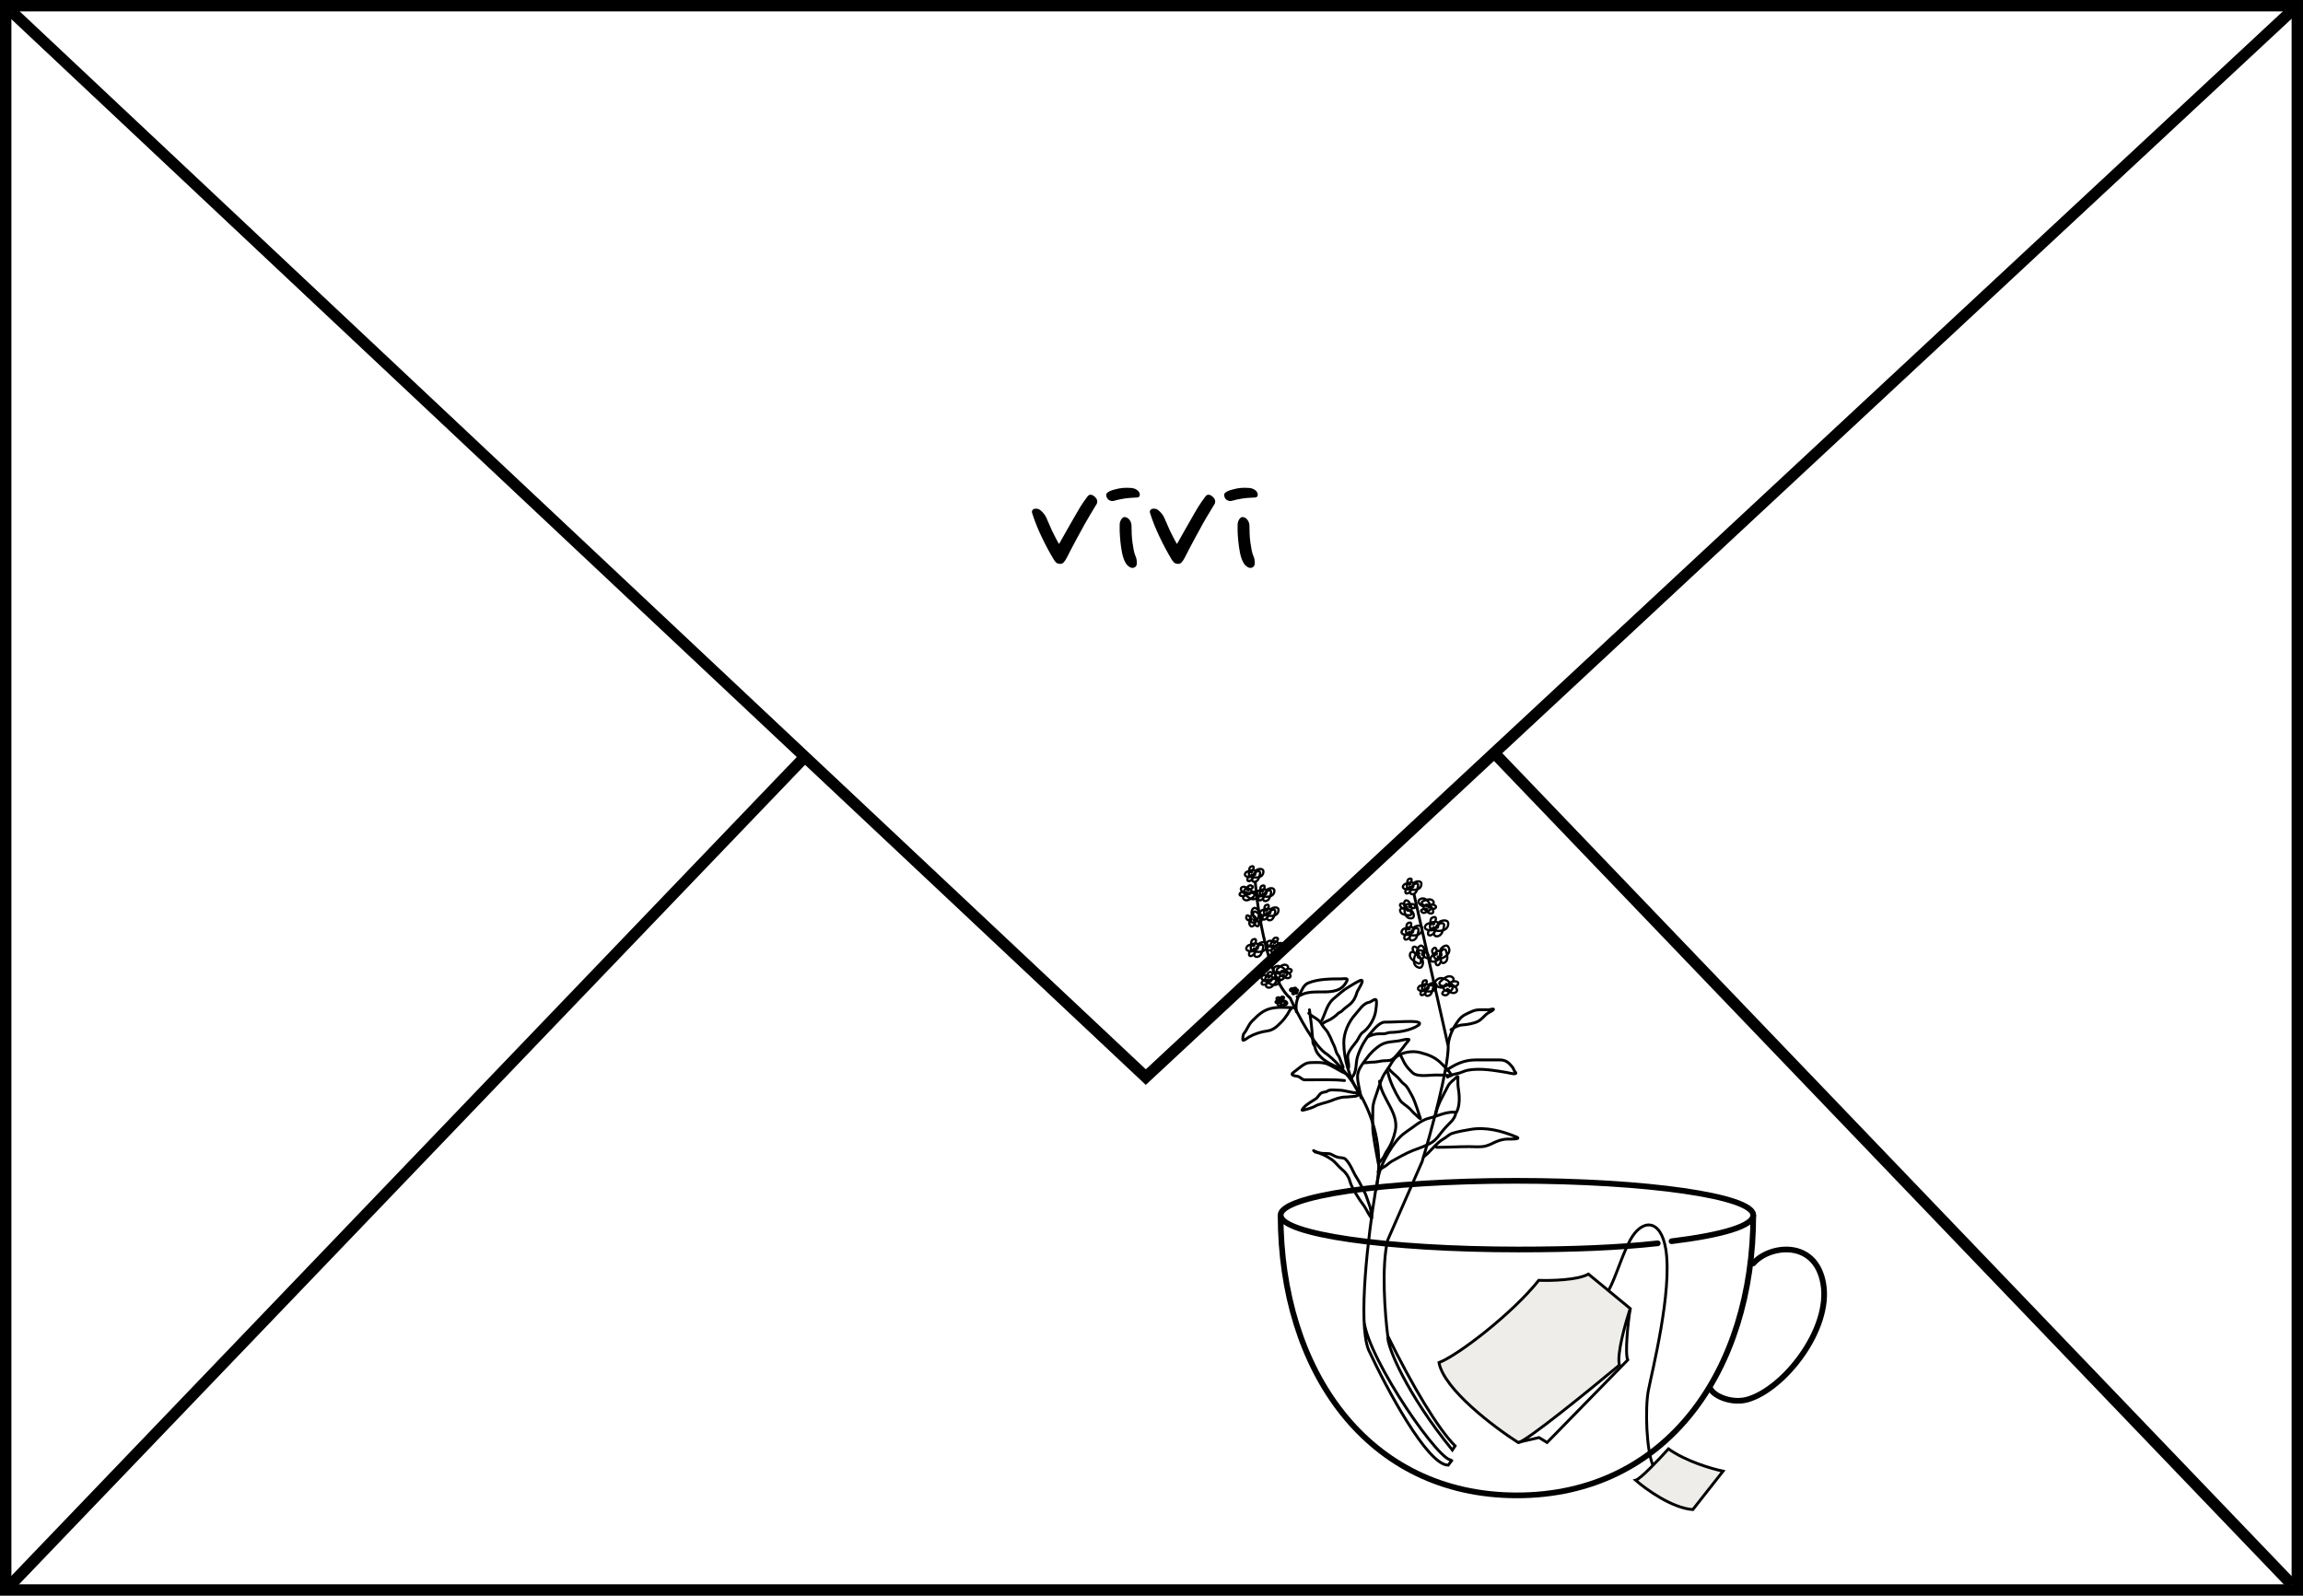
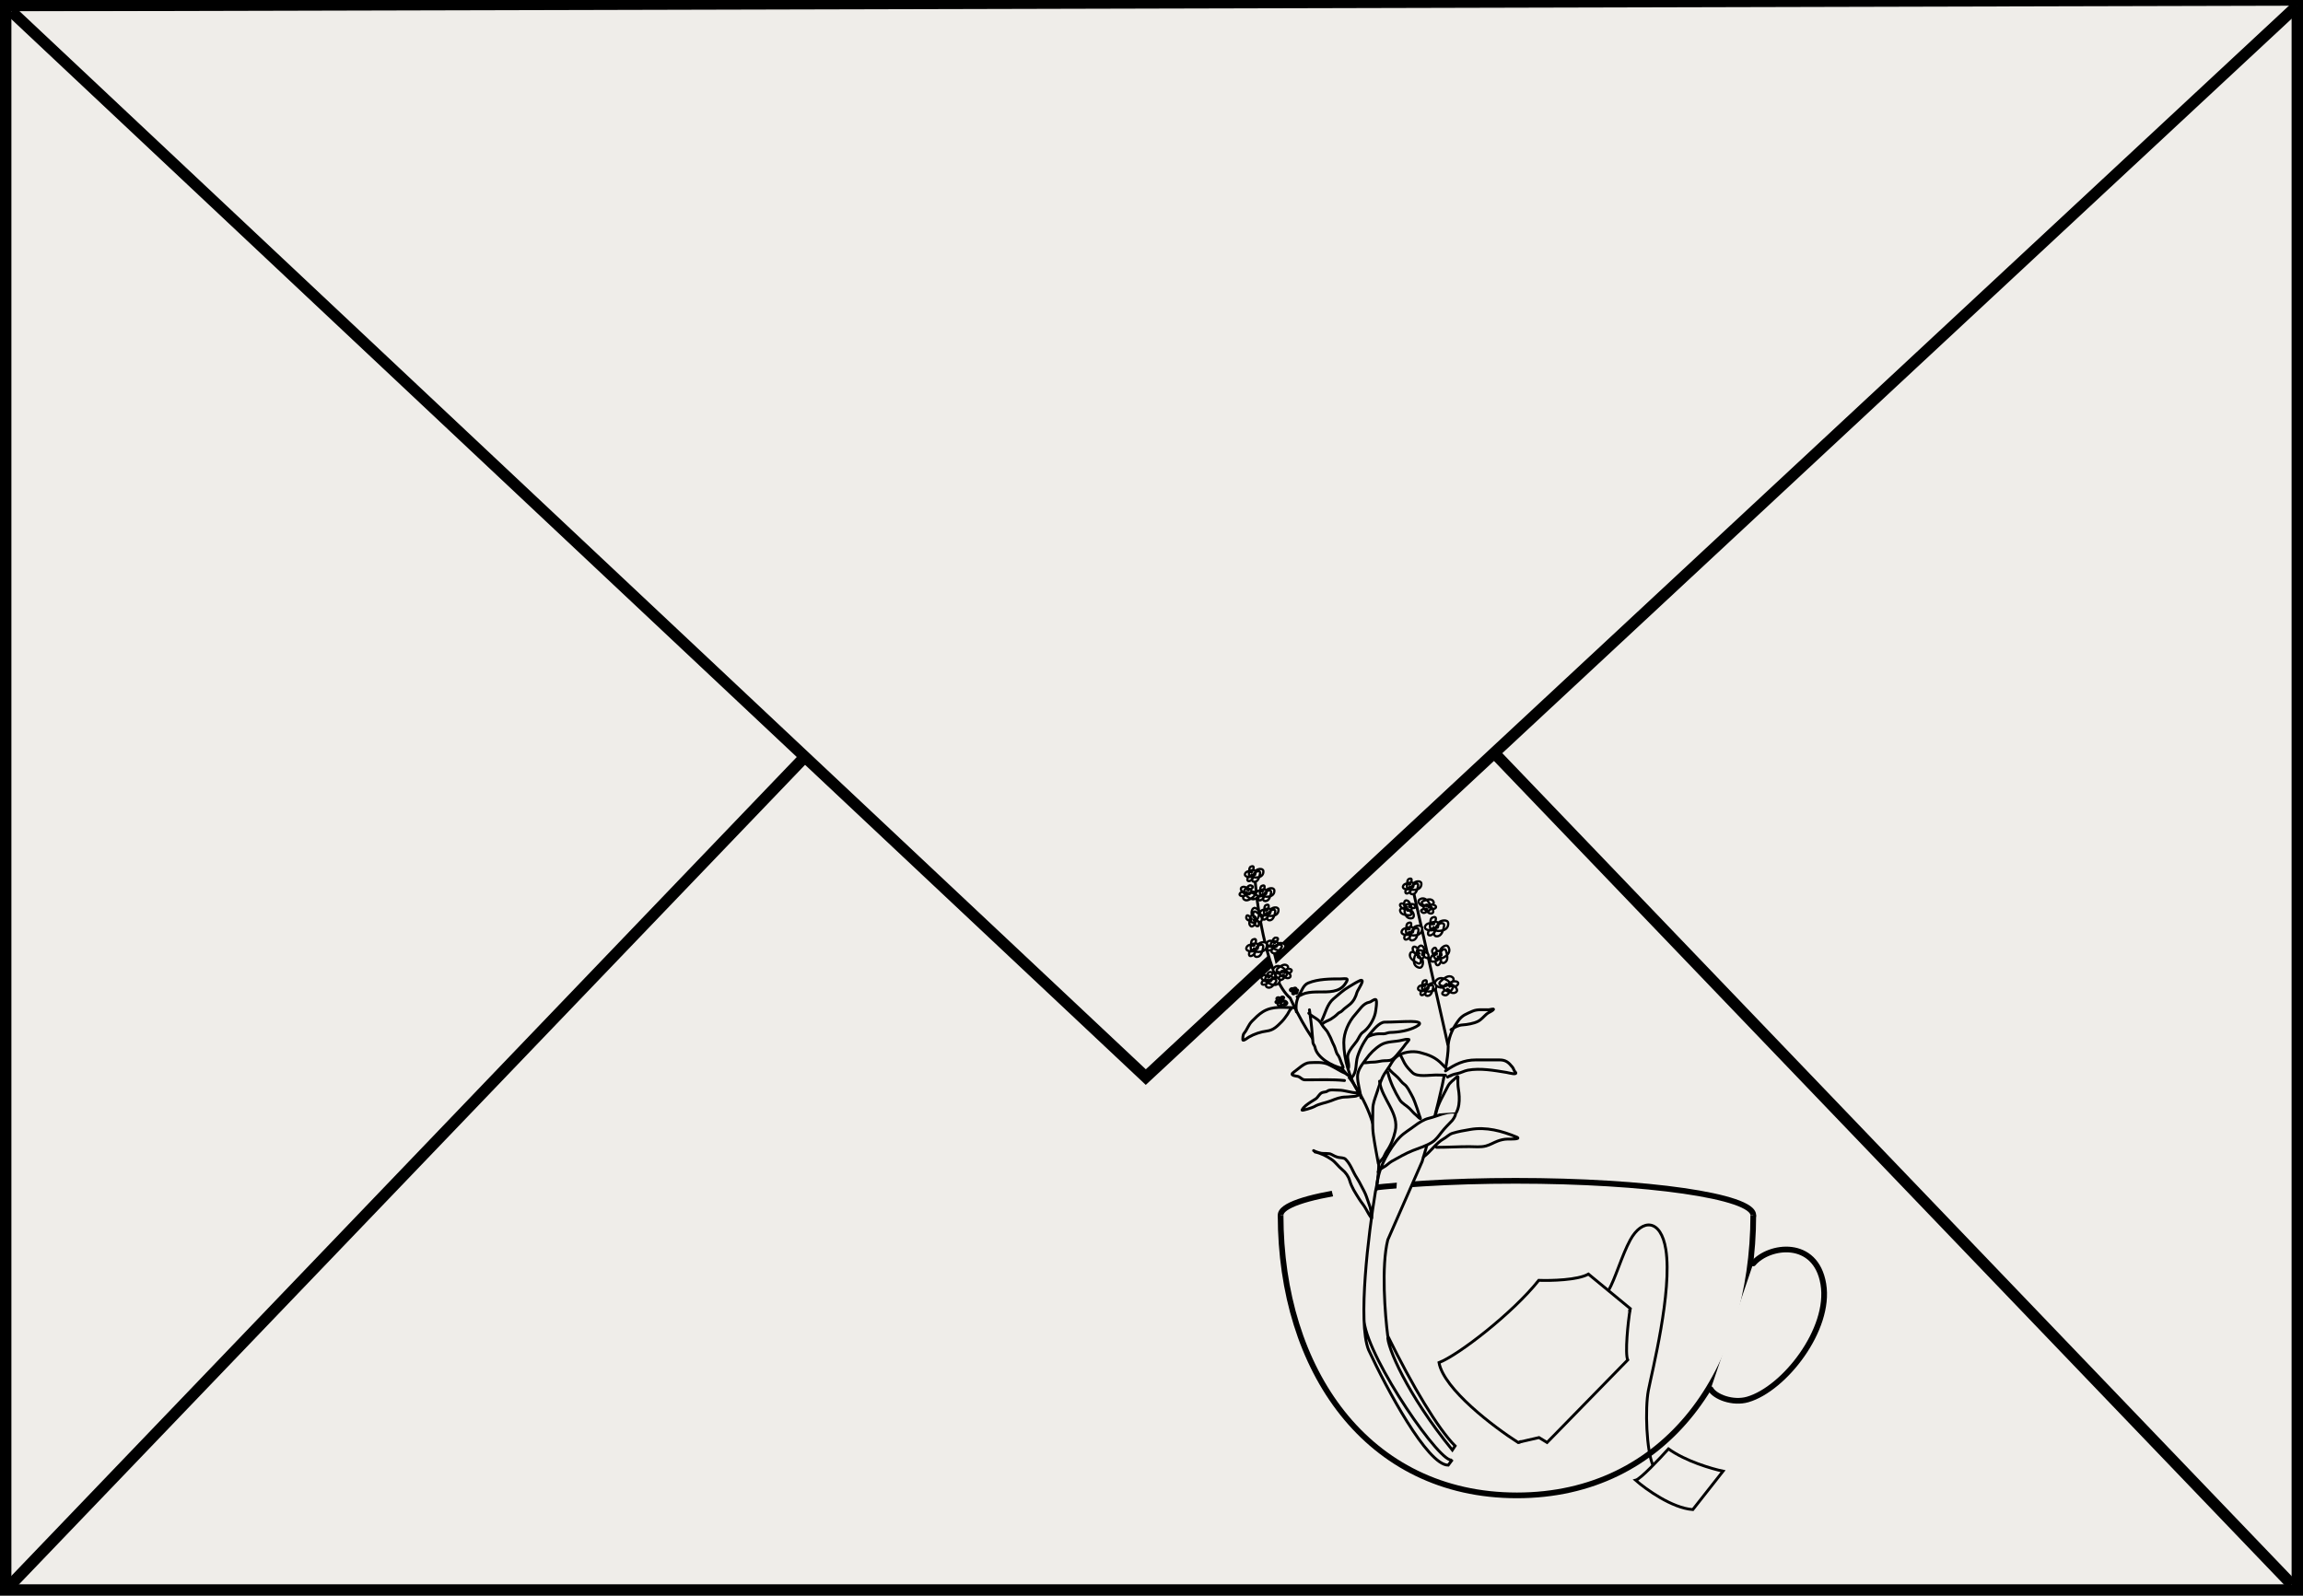
- <svg xmlns="http://www.w3.org/2000/svg" width="202" height="140" viewBox="0 0 202 140" fill="none">
+ <svg xmlns="http://www.w3.org/2000/svg" width="202" height="140" viewBox="0 0 202 140" fill="#EFEDE9">
  <path d="M96.204 44.192C96.034 44.48 95.863 44.763 95.692 45.04C95.522 45.317 95.335 45.637 95.132 46C94.94 46.352 94.716 46.763 94.46 47.232C94.204 47.701 93.906 48.272 93.564 48.944C93.479 49.104 93.394 49.232 93.308 49.328C93.223 49.424 93.122 49.472 93.004 49.472C92.844 49.472 92.716 49.429 92.62 49.344C92.535 49.248 92.46 49.147 92.396 49.04C92.044 48.453 91.698 47.803 91.356 47.088C91.015 46.373 90.738 45.675 90.524 44.992C90.503 44.939 90.503 44.88 90.524 44.816C90.556 44.741 90.599 44.693 90.652 44.672C90.759 44.619 90.898 44.613 91.068 44.656C91.196 44.709 91.324 44.805 91.452 44.944C91.58 45.083 91.682 45.227 91.756 45.376C91.82 45.525 91.895 45.696 91.98 45.888C92.066 46.08 92.156 46.288 92.252 46.512C92.359 46.725 92.466 46.939 92.572 47.152C92.679 47.365 92.786 47.557 92.892 47.728C93.074 47.408 93.266 47.067 93.468 46.704C93.682 46.331 93.895 45.957 94.108 45.584C94.322 45.2 94.535 44.832 94.748 44.48C94.972 44.128 95.191 43.813 95.404 43.536C95.458 43.461 95.532 43.419 95.628 43.408C95.724 43.397 95.831 43.435 95.948 43.52C96.215 43.723 96.3 43.947 96.204 44.192ZM99.969 43.472C99.948 43.579 99.873 43.637 99.745 43.648C99.617 43.659 99.51 43.664 99.425 43.664C99.158 43.675 98.881 43.701 98.593 43.744C98.316 43.787 98.022 43.851 97.713 43.936C97.585 43.979 97.446 43.963 97.297 43.888C97.148 43.813 97.057 43.664 97.025 43.44C97.025 43.355 97.057 43.285 97.121 43.232C97.185 43.179 97.26 43.131 97.345 43.088C97.484 43.024 97.649 42.971 97.841 42.928C98.033 42.875 98.225 42.837 98.417 42.816C98.62 42.795 98.812 42.789 98.993 42.8C99.174 42.8 99.324 42.816 99.441 42.848C99.612 42.901 99.745 42.981 99.841 43.088C99.948 43.195 99.99 43.323 99.969 43.472ZM99.601 48.8C99.676 48.971 99.713 49.157 99.713 49.36C99.724 49.552 99.67 49.685 99.553 49.76C99.404 49.856 99.244 49.851 99.073 49.744C98.902 49.637 98.774 49.493 98.689 49.312C98.572 49.088 98.481 48.816 98.417 48.496C98.353 48.165 98.305 47.84 98.273 47.52C98.241 47.2 98.22 46.901 98.209 46.624C98.209 46.347 98.209 46.139 98.209 46C98.22 45.851 98.262 45.712 98.337 45.584C98.412 45.456 98.508 45.381 98.625 45.36C98.817 45.371 98.972 45.461 99.089 45.632C99.206 45.792 99.26 45.995 99.249 46.24C99.249 46.432 99.254 46.645 99.265 46.88C99.276 47.115 99.297 47.349 99.329 47.584C99.361 47.819 99.398 48.048 99.441 48.272C99.484 48.485 99.537 48.661 99.601 48.8ZM106.548 44.192C106.377 44.48 106.207 44.763 106.036 45.04C105.865 45.317 105.679 45.637 105.476 46C105.284 46.352 105.06 46.763 104.804 47.232C104.548 47.701 104.249 48.272 103.908 48.944C103.823 49.104 103.737 49.232 103.652 49.328C103.567 49.424 103.465 49.472 103.348 49.472C103.188 49.472 103.06 49.429 102.964 49.344C102.879 49.248 102.804 49.147 102.74 49.04C102.388 48.453 102.041 47.803 101.7 47.088C101.359 46.373 101.081 45.675 100.868 44.992C100.847 44.939 100.847 44.88 100.868 44.816C100.9 44.741 100.943 44.693 100.996 44.672C101.103 44.619 101.241 44.613 101.412 44.656C101.54 44.709 101.668 44.805 101.796 44.944C101.924 45.083 102.025 45.227 102.1 45.376C102.164 45.525 102.239 45.696 102.324 45.888C102.409 46.08 102.5 46.288 102.596 46.512C102.703 46.725 102.809 46.939 102.916 47.152C103.023 47.365 103.129 47.557 103.236 47.728C103.417 47.408 103.609 47.067 103.812 46.704C104.025 46.331 104.239 45.957 104.452 45.584C104.665 45.2 104.879 44.832 105.092 44.48C105.316 44.128 105.535 43.813 105.748 43.536C105.801 43.461 105.876 43.419 105.972 43.408C106.068 43.397 106.175 43.435 106.292 43.52C106.559 43.723 106.644 43.947 106.548 44.192ZM110.313 43.472C110.291 43.579 110.217 43.637 110.089 43.648C109.961 43.659 109.854 43.664 109.769 43.664C109.502 43.675 109.225 43.701 108.937 43.744C108.659 43.787 108.366 43.851 108.057 43.936C107.929 43.979 107.79 43.963 107.641 43.888C107.491 43.813 107.401 43.664 107.369 43.44C107.369 43.355 107.401 43.285 107.465 43.232C107.529 43.179 107.603 43.131 107.689 43.088C107.827 43.024 107.993 42.971 108.185 42.928C108.377 42.875 108.569 42.837 108.761 42.816C108.963 42.795 109.155 42.789 109.337 42.8C109.518 42.8 109.667 42.816 109.785 42.848C109.955 42.901 110.089 42.981 110.185 43.088C110.291 43.195 110.334 43.323 110.313 43.472ZM109.945 48.8C110.019 48.971 110.057 49.157 110.057 49.36C110.067 49.552 110.014 49.685 109.897 49.76C109.747 49.856 109.587 49.851 109.417 49.744C109.246 49.637 109.118 49.493 109.033 49.312C108.915 49.088 108.825 48.816 108.761 48.496C108.697 48.165 108.649 47.84 108.617 47.52C108.585 47.2 108.563 46.901 108.553 46.624C108.553 46.347 108.553 46.139 108.553 46C108.563 45.851 108.606 45.712 108.681 45.584C108.755 45.456 108.851 45.381 108.969 45.36C109.161 45.371 109.315 45.461 109.433 45.632C109.55 45.792 109.603 45.995 109.593 46.24C109.593 46.432 109.598 46.645 109.609 46.88C109.619 47.115 109.641 47.349 109.673 47.584C109.705 47.819 109.742 48.048 109.785 48.272C109.827 48.485 109.881 48.661 109.945 48.8Z" fill="black" />
  <rect x="0.5" y="0.5" width="201" height="139" stroke="black" />
  <path d="M1 1L100.5 94.5L201.5 0.5" stroke="black" />
  <path d="M70.5 66.5L0.5 139.5" stroke="black" />
  <path d="M131 66L201 139" stroke="black" />
  <path d="M145.434 109.331C145.571 109.316 145.67 109.192 145.655 109.055C145.639 108.918 145.516 108.819 145.379 108.834L145.434 109.331ZM146.581 108.654C146.444 108.67 146.346 108.795 146.363 108.932C146.38 109.069 146.505 109.167 146.642 109.15L146.581 108.654ZM133.173 109.375C127.424 109.375 122.224 109.038 118.466 108.495C116.585 108.223 115.076 107.901 114.043 107.548C113.525 107.371 113.141 107.191 112.891 107.015C112.633 106.833 112.574 106.695 112.574 106.612H112.074C112.074 106.945 112.305 107.213 112.603 107.423C112.909 107.639 113.344 107.838 113.881 108.021C114.958 108.389 116.502 108.716 118.394 108.99C122.182 109.537 127.407 109.875 133.173 109.875V109.375ZM112.574 106.612C112.574 106.526 112.633 106.388 112.883 106.207C113.126 106.032 113.5 105.852 114.007 105.675C115.017 105.322 116.496 105 118.347 104.729C122.044 104.186 127.184 103.849 132.933 103.849V103.349C127.168 103.349 122.003 103.687 118.274 104.234C116.412 104.507 114.897 104.835 113.842 105.203C113.316 105.387 112.89 105.585 112.59 105.802C112.298 106.014 112.074 106.282 112.074 106.612H112.574ZM132.933 103.849C138.682 103.849 143.882 104.186 147.64 104.729C149.521 105.001 151.03 105.323 152.063 105.676C152.581 105.853 152.965 106.033 153.214 106.209C153.472 106.391 153.532 106.529 153.532 106.612H154.032C154.032 106.279 153.8 106.011 153.503 105.801C153.197 105.584 152.761 105.386 152.225 105.203C151.148 104.835 149.604 104.508 147.711 104.234C143.923 103.687 138.699 103.349 132.933 103.349V103.849ZM145.379 108.834C141.945 109.214 137.885 109.375 133.173 109.375V109.875C137.895 109.875 141.975 109.714 145.434 109.331L145.379 108.834ZM153.532 106.612C153.532 106.716 153.457 106.875 153.157 107.077C152.866 107.272 152.419 107.469 151.814 107.66C150.607 108.04 148.832 108.378 146.581 108.654L146.642 109.15C148.904 108.873 150.714 108.531 151.964 108.137C152.588 107.94 153.087 107.726 153.436 107.492C153.776 107.263 154.032 106.973 154.032 106.612H153.532Z" fill="black" />
  <path d="M153.782 106.612C153.782 120.19 146.19 131.198 133.053 131.198C119.916 131.198 112.324 120.19 112.324 106.612" stroke="black" stroke-width="0.5" />
  <path d="M153.782 110.85C155.168 109.223 159.266 108.681 159.929 112.658C160.592 116.635 156.494 121.85 153.3 122.781C151.974 123.168 150.408 122.54 150.046 121.878" stroke="black" stroke-width="0.5" stroke-linecap="round" />
  <path d="M141.068 113.255C141.681 112.203 142.264 110.115 142.996 108.781C144.02 106.913 145.684 106.913 146.114 109.626C146.694 113.296 144.884 120.413 144.582 121.986C144.28 123.559 144.405 127.29 144.996 128.59" stroke="black" stroke-width="0.25" />
  <path d="M143.465 129.87C143.885 129.766 145.559 127.992 146.343 127.118C147.86 128.208 150.167 128.876 151.131 129.074L148.48 132.445C146.657 132.311 144.377 130.672 143.465 129.87Z" fill="#EFEDE9" stroke="black" stroke-width="0.25" />
  <path d="M142.993 114.81L139.323 111.783C138.391 112.316 136.031 112.37 134.967 112.331C132.686 115.205 127.926 118.889 126.217 119.549C126.639 121.884 131.031 125.202 133.174 126.569C133.912 126.433 139.393 121.979 142.042 119.768C141.791 118.811 142.572 116.064 142.993 114.81Z" fill="#EFEDE9" stroke="black" stroke-width="0.25" />
  <path d="M142.993 114.81C142.787 115.973 142.516 118.792 142.771 119.315L135.697 126.558L134.989 126.126L133.231 126.53" stroke="black" stroke-width="0.25" />
  <path d="M110.094 77.326C110.295 79.937 111.239 85.931 113.167 87.57C113.81 88.976 115.361 91.933 116.421 92.511C118.39 94.078 121.989 98.682 120.639 104.563C120.037 108.179 119.073 116.012 120.037 118.423C121.604 121.797 125.195 128.547 127.027 128.547L127.388 128.064C126.545 128.737 120.037 119.327 119.647 115.952M121.724 117.218C123.893 121.617 126.123 125.353 127.63 126.859L127.388 127.221C123.411 122.34 121.628 118.085 121.724 117.218ZM121.724 117.218C121.483 115.37 121.146 111.095 121.724 108.781L124.737 101.912C125.5 99.381 127.027 93.813 127.027 91.788L124.014 78.41" stroke="black" stroke-width="0.25" />
  <path d="M109.91 76.345C109.966 76.141 110.022 75.917 109.729 76.031C109.576 76.09 109.573 76.274 109.578 76.412C109.583 76.527 109.753 76.517 109.833 76.494C109.853 76.489 109.587 76.435 109.535 76.438C109.417 76.444 109.299 76.5 109.234 76.603C109.072 76.857 109.41 76.952 109.585 76.948C109.673 76.946 109.906 76.919 109.906 76.786C109.906 76.703 109.529 76.897 109.496 76.935C109.36 77.094 109.369 77.398 109.639 77.283C109.79 77.218 109.935 77.041 109.94 76.871C109.943 76.76 109.829 77.063 109.826 77.105C109.815 77.256 109.862 77.37 110.02 77.37C110.362 77.37 110.457 76.939 110.519 76.667C110.623 76.209 109.865 76.502 109.947 76.888C109.981 77.049 110.299 76.976 110.404 76.955C110.67 76.901 110.836 76.697 110.81 76.426C110.783 76.132 110.234 76.228 110.124 76.429C110.103 76.467 110.013 76.724 110.067 76.761C110.095 76.779 110.158 76.484 110.131 76.436C110.051 76.293 109.779 76.338 109.66 76.392C109.517 76.458 109.536 76.592 109.552 76.734C109.574 76.94 109.777 77.046 109.789 76.774C109.797 76.607 109.787 76.826 109.803 76.881C109.827 76.965 109.865 76.978 109.94 76.978" stroke="black" stroke-width="0.2" stroke-linecap="round" stroke-linejoin="round" />
  <path d="M125.094 86.349C125.151 86.144 125.206 85.92 124.913 86.034C124.76 86.094 124.758 86.277 124.763 86.415C124.767 86.53 124.937 86.52 125.017 86.498C125.038 86.492 124.771 86.438 124.719 86.441C124.601 86.447 124.484 86.503 124.418 86.606C124.257 86.86 124.595 86.955 124.77 86.951C124.857 86.949 125.091 86.922 125.091 86.789C125.091 86.707 124.713 86.9 124.681 86.938C124.544 87.097 124.553 87.401 124.823 87.286C124.974 87.221 125.12 87.044 125.124 86.874C125.127 86.763 125.014 87.066 125.011 87.109C125 87.259 125.047 87.373 125.205 87.373C125.547 87.373 125.642 86.942 125.704 86.67C125.808 86.212 125.05 86.506 125.131 86.891C125.165 87.052 125.484 86.979 125.588 86.958C125.854 86.905 126.02 86.7 125.995 86.429C125.967 86.135 125.418 86.232 125.309 86.432C125.288 86.47 125.197 86.728 125.252 86.764C125.28 86.783 125.342 86.487 125.315 86.439C125.235 86.296 124.963 86.341 124.845 86.395C124.701 86.462 124.72 86.595 124.736 86.737C124.759 86.943 124.961 87.05 124.974 86.777C124.981 86.61 124.971 86.829 124.987 86.884C125.011 86.968 125.049 86.981 125.124 86.981" stroke="black" stroke-width="0.2" stroke-linecap="round" stroke-linejoin="round" />
  <path d="M126.754 86.863C126.548 87.03 126.328 87.219 126.71 87.316C126.91 87.366 127.046 87.181 127.141 87.036C127.22 86.916 127.04 86.802 126.941 86.767C126.916 86.758 127.149 87.007 127.204 87.042C127.329 87.121 127.49 87.149 127.632 87.092C127.982 86.95 127.706 86.607 127.524 86.484C127.433 86.422 127.175 86.279 127.078 86.416C127.018 86.5 127.545 86.577 127.605 86.562C127.86 86.499 128.073 86.181 127.713 86.103C127.512 86.059 127.234 86.134 127.106 86.304C127.022 86.415 127.359 86.188 127.393 86.148C127.513 86.002 127.548 85.851 127.387 85.736C127.038 85.487 126.627 85.858 126.366 86.091C125.926 86.483 126.914 86.735 127.111 86.282C127.194 86.093 126.815 85.936 126.693 85.881C126.383 85.742 126.065 85.83 125.893 86.125C125.707 86.446 126.339 86.747 126.596 86.621C126.645 86.598 126.925 86.401 126.896 86.324C126.88 86.284 126.602 86.54 126.594 86.61C126.572 86.814 126.883 86.966 127.043 86.996C127.238 87.034 127.315 86.883 127.403 86.727C127.529 86.5 127.4 86.244 127.189 86.513C127.06 86.678 127.23 86.461 127.253 86.394C127.29 86.291 127.261 86.249 127.184 86.195" stroke="black" stroke-width="0.2" stroke-linecap="round" stroke-linejoin="round" />
  <path d="M126.038 83.487C125.986 83.249 125.922 82.992 125.678 83.272C125.55 83.419 125.647 83.605 125.728 83.742C125.795 83.854 125.967 83.749 126.039 83.68C126.057 83.663 125.749 83.759 125.696 83.791C125.576 83.864 125.484 83.987 125.471 84.129C125.44 84.475 125.846 84.379 126.026 84.277C126.117 84.225 126.347 84.066 126.274 83.932C126.229 83.849 125.94 84.257 125.926 84.313C125.87 84.551 126.045 84.852 126.265 84.583C126.388 84.432 126.443 84.172 126.356 83.999C126.298 83.885 126.344 84.255 126.364 84.299C126.434 84.456 126.546 84.544 126.711 84.455C127.069 84.261 126.934 83.774 126.85 83.466C126.71 82.946 126.077 83.67 126.372 84.012C126.495 84.154 126.788 83.901 126.886 83.82C127.136 83.616 127.198 83.317 127.024 83.058C126.835 82.778 126.313 83.186 126.308 83.45C126.307 83.499 126.352 83.81 126.429 83.816C126.469 83.818 126.373 83.486 126.319 83.453C126.157 83.354 125.897 83.554 125.803 83.675C125.689 83.823 125.781 83.946 125.875 84.08C126.011 84.274 126.281 84.267 126.145 83.986C126.063 83.814 126.171 84.04 126.218 84.086C126.288 84.157 126.335 84.149 126.414 84.106" stroke="black" stroke-width="0.2" stroke-linecap="round" stroke-linejoin="round" />
  <path d="M124.877 83.911C125.088 84.044 125.322 84.184 125.293 83.815C125.279 83.622 125.072 83.555 124.915 83.514C124.784 83.48 124.736 83.675 124.735 83.773C124.734 83.798 124.886 83.516 124.901 83.456C124.935 83.321 124.912 83.169 124.817 83.06C124.586 82.791 124.364 83.14 124.308 83.338C124.28 83.438 124.23 83.711 124.381 83.756C124.474 83.785 124.385 83.292 124.353 83.243C124.22 83.034 123.874 82.94 123.912 83.284C123.933 83.477 124.083 83.701 124.273 83.765C124.398 83.806 124.094 83.574 124.048 83.556C123.882 83.492 123.737 83.506 123.683 83.685C123.566 84.071 124.019 84.325 124.305 84.488C124.786 84.763 124.715 83.807 124.252 83.767C124.058 83.75 124.032 84.134 124.02 84.259C123.989 84.578 124.163 84.835 124.477 84.9C124.819 84.969 124.898 84.316 124.709 84.124C124.673 84.088 124.414 83.897 124.354 83.946C124.323 83.972 124.635 84.143 124.699 84.129C124.888 84.088 124.93 83.765 124.909 83.614C124.884 83.429 124.726 83.405 124.561 83.374C124.321 83.329 124.131 83.521 124.434 83.628C124.62 83.694 124.376 83.608 124.309 83.607C124.206 83.605 124.178 83.643 124.152 83.728" stroke="black" stroke-width="0.2" stroke-linecap="round" stroke-linejoin="round" />
  <path d="M125.886 80.885C125.957 80.633 126.028 80.357 125.658 80.497C125.464 80.57 125.461 80.797 125.467 80.967C125.473 81.108 125.688 81.096 125.789 81.068C125.815 81.061 125.478 80.995 125.412 80.998C125.263 81.006 125.115 81.075 125.032 81.202C124.828 81.515 125.255 81.631 125.476 81.627C125.587 81.625 125.882 81.591 125.882 81.427C125.882 81.326 125.404 81.564 125.364 81.61C125.191 81.806 125.203 82.182 125.544 82.039C125.735 81.959 125.918 81.741 125.924 81.532C125.928 81.395 125.784 81.769 125.78 81.821C125.766 82.006 125.826 82.147 126.026 82.147C126.458 82.147 126.578 81.616 126.656 81.281C126.787 80.716 125.83 81.078 125.933 81.553C125.976 81.751 126.378 81.661 126.51 81.635C126.846 81.57 127.056 81.317 127.024 80.984C126.989 80.621 126.295 80.741 126.157 80.988C126.131 81.034 126.016 81.352 126.085 81.396C126.121 81.419 126.199 81.056 126.165 80.996C126.064 80.82 125.72 80.876 125.571 80.942C125.389 81.024 125.414 81.188 125.434 81.363C125.462 81.617 125.718 81.748 125.734 81.412C125.743 81.207 125.731 81.477 125.751 81.544C125.781 81.648 125.829 81.664 125.924 81.664" stroke="black" stroke-width="0.2" stroke-linecap="round" stroke-linejoin="round" />
  <path d="M123.73 81.336C123.793 81.103 123.855 80.846 123.529 80.977C123.358 81.045 123.355 81.255 123.361 81.413C123.366 81.544 123.555 81.533 123.645 81.507C123.668 81.5 123.37 81.439 123.312 81.442C123.181 81.449 123.05 81.513 122.977 81.631C122.797 81.921 123.174 82.03 123.368 82.026C123.466 82.023 123.727 81.993 123.727 81.84C123.727 81.746 123.305 81.967 123.27 82.01C123.117 82.192 123.127 82.541 123.428 82.409C123.597 82.334 123.759 82.132 123.764 81.938C123.767 81.81 123.641 82.157 123.637 82.206C123.625 82.377 123.677 82.508 123.854 82.508C124.235 82.508 124.341 82.015 124.41 81.704C124.526 81.18 123.681 81.516 123.771 81.957C123.81 82.141 124.164 82.057 124.281 82.033C124.578 81.972 124.762 81.738 124.734 81.428C124.704 81.092 124.091 81.203 123.969 81.432C123.946 81.475 123.845 81.77 123.906 81.811C123.937 81.833 124.007 81.495 123.977 81.44C123.888 81.276 123.584 81.328 123.452 81.39C123.292 81.466 123.314 81.618 123.331 81.781C123.357 82.016 123.582 82.138 123.596 81.826C123.605 81.636 123.593 81.886 123.611 81.949C123.638 82.045 123.68 82.06 123.764 82.06" stroke="black" stroke-width="0.2" stroke-linecap="round" stroke-linejoin="round" />
  <path d="M123.806 79.654C124.016 79.68 124.246 79.703 124.091 79.429C124.01 79.286 123.828 79.31 123.692 79.335C123.579 79.356 123.613 79.523 123.647 79.599C123.656 79.618 123.671 79.347 123.66 79.296C123.637 79.18 123.565 79.072 123.453 79.022C123.179 78.898 123.134 79.247 123.162 79.419C123.177 79.506 123.237 79.733 123.37 79.714C123.451 79.702 123.205 79.356 123.163 79.329C122.986 79.217 122.686 79.27 122.839 79.52C122.925 79.661 123.121 79.779 123.29 79.759C123.4 79.746 123.084 79.677 123.042 79.68C122.891 79.691 122.785 79.754 122.808 79.911C122.857 80.249 123.297 80.281 123.576 80.303C124.044 80.34 123.644 79.632 123.274 79.768C123.12 79.825 123.238 80.13 123.274 80.23C123.365 80.486 123.592 80.62 123.856 80.556C124.143 80.487 123.968 79.957 123.754 79.878C123.713 79.863 123.445 79.81 123.418 79.869C123.403 79.9 123.704 79.919 123.748 79.885C123.878 79.786 123.794 79.523 123.723 79.413C123.637 79.281 123.508 79.319 123.37 79.355C123.169 79.407 123.093 79.623 123.364 79.596C123.53 79.58 123.312 79.601 123.26 79.625C123.181 79.661 123.173 79.7 123.184 79.775" stroke="black" stroke-width="0.2" stroke-linecap="round" stroke-linejoin="round" />
  <path d="M124.925 79.731C124.724 79.798 124.507 79.877 124.765 80.057C124.899 80.151 125.053 80.051 125.165 79.969C125.258 79.902 125.155 79.766 125.091 79.712C125.075 79.698 125.179 79.95 125.21 79.991C125.281 80.086 125.393 80.152 125.516 80.149C125.817 80.141 125.707 79.808 125.606 79.665C125.556 79.593 125.403 79.414 125.292 79.489C125.224 79.534 125.595 79.74 125.645 79.746C125.853 79.77 126.101 79.593 125.854 79.433C125.716 79.344 125.488 79.322 125.344 79.413C125.25 79.473 125.566 79.398 125.602 79.377C125.733 79.302 125.802 79.199 125.714 79.068C125.523 78.784 125.112 78.946 124.852 79.046C124.414 79.215 125.08 79.681 125.354 79.398C125.469 79.28 125.231 79.057 125.155 78.982C124.962 78.79 124.7 78.767 124.489 78.939C124.26 79.126 124.647 79.528 124.875 79.507C124.918 79.503 125.182 79.434 125.182 79.369C125.182 79.335 124.902 79.448 124.877 79.498C124.802 79.644 124.992 79.844 125.103 79.912C125.238 79.995 125.338 79.904 125.447 79.812C125.605 79.678 125.581 79.451 125.348 79.592C125.205 79.679 125.393 79.565 125.429 79.522C125.485 79.455 125.475 79.416 125.433 79.353" stroke="black" stroke-width="0.2" stroke-linecap="round" stroke-linejoin="round" />
  <path d="M123.769 77.43C123.825 77.226 123.881 77.001 123.588 77.115C123.435 77.175 123.432 77.359 123.437 77.497C123.442 77.611 123.611 77.602 123.692 77.579C123.712 77.573 123.446 77.519 123.394 77.522C123.275 77.528 123.158 77.584 123.092 77.688C122.931 77.942 123.269 78.036 123.444 78.033C123.532 78.031 123.765 78.004 123.765 77.87C123.765 77.788 123.387 77.982 123.355 78.019C123.219 78.178 123.228 78.483 123.497 78.368C123.649 78.303 123.794 78.126 123.799 77.956C123.802 77.844 123.688 78.148 123.685 78.19C123.674 78.34 123.721 78.454 123.879 78.454C124.221 78.454 124.316 78.024 124.378 77.751C124.482 77.293 123.724 77.587 123.805 77.972C123.839 78.134 124.158 78.06 124.262 78.039C124.529 77.986 124.694 77.781 124.669 77.51C124.642 77.216 124.092 77.313 123.983 77.514C123.962 77.552 123.872 77.809 123.926 77.845C123.954 77.864 124.017 77.569 123.99 77.52C123.91 77.377 123.637 77.423 123.519 77.477C123.375 77.543 123.395 77.677 123.41 77.819C123.433 78.024 123.636 78.131 123.648 77.859C123.656 77.692 123.646 77.911 123.661 77.966C123.686 78.05 123.724 78.063 123.799 78.063" stroke="black" stroke-width="0.2" stroke-linecap="round" stroke-linejoin="round" />
  <path d="M109.669 78.046C109.841 77.922 110.025 77.782 109.726 77.687C109.569 77.637 109.452 77.779 109.369 77.89C109.301 77.982 109.439 78.081 109.516 78.113C109.536 78.122 109.362 77.913 109.319 77.882C109.224 77.813 109.097 77.783 108.981 77.822C108.696 77.919 108.9 78.204 109.038 78.311C109.108 78.365 109.307 78.49 109.391 78.386C109.442 78.322 109.026 78.236 108.978 78.245C108.772 78.284 108.588 78.526 108.87 78.606C109.029 78.65 109.253 78.603 109.363 78.474C109.435 78.389 109.156 78.554 109.127 78.585C109.025 78.695 108.99 78.814 109.113 78.913C109.379 79.127 109.723 78.851 109.942 78.678C110.311 78.386 109.536 78.14 109.358 78.491C109.283 78.638 109.577 78.781 109.672 78.83C109.913 78.955 110.17 78.9 110.32 78.673C110.484 78.427 109.995 78.157 109.784 78.245C109.744 78.262 109.512 78.405 109.531 78.468C109.542 78.5 109.775 78.309 109.785 78.254C109.812 78.093 109.572 77.957 109.446 77.926C109.292 77.887 109.223 78.003 109.147 78.123C109.035 78.298 109.126 78.508 109.307 78.304C109.417 78.179 109.272 78.343 109.25 78.396C109.216 78.476 109.237 78.51 109.296 78.557" stroke="black" stroke-width="0.2" stroke-linecap="round" stroke-linejoin="round" />
  <path d="M110.112 82.783C110.175 82.549 110.237 82.292 109.91 82.423C109.739 82.491 109.736 82.701 109.742 82.859C109.747 82.99 109.937 82.979 110.026 82.953C110.049 82.946 109.752 82.885 109.694 82.888C109.562 82.895 109.431 82.959 109.358 83.078C109.178 83.368 109.555 83.476 109.75 83.472C109.848 83.47 110.108 83.439 110.108 83.286C110.108 83.192 109.687 83.414 109.651 83.457C109.499 83.639 109.509 83.987 109.809 83.855C109.978 83.781 110.14 83.578 110.145 83.384C110.149 83.257 110.022 83.604 110.018 83.652C110.006 83.824 110.059 83.954 110.235 83.954C110.616 83.954 110.722 83.461 110.791 83.15C110.907 82.626 110.062 82.962 110.153 83.403C110.191 83.587 110.546 83.503 110.662 83.48C110.959 83.419 111.144 83.184 111.116 82.874C111.085 82.538 110.473 82.649 110.351 82.878C110.328 82.921 110.227 83.216 110.287 83.257C110.319 83.279 110.388 82.942 110.358 82.886C110.269 82.722 109.965 82.774 109.834 82.836C109.674 82.912 109.695 83.065 109.712 83.227C109.738 83.462 109.964 83.584 109.977 83.273C109.986 83.082 109.975 83.332 109.992 83.395C110.019 83.491 110.062 83.506 110.145 83.506" stroke="black" stroke-width="0.2" stroke-linecap="round" stroke-linejoin="round" />
  <path d="M111.945 82.63C112.079 82.465 112.219 82.281 111.905 82.269C111.741 82.262 111.665 82.43 111.615 82.559C111.573 82.665 111.733 82.725 111.815 82.736C111.837 82.738 111.614 82.583 111.565 82.564C111.454 82.523 111.324 82.527 111.222 82.596C110.973 82.764 111.245 82.986 111.407 83.052C111.488 83.086 111.713 83.154 111.767 83.032C111.799 82.957 111.375 82.983 111.331 83.005C111.142 83.096 111.029 83.379 111.322 83.381C111.487 83.382 111.691 83.277 111.763 83.124C111.81 83.023 111.585 83.256 111.565 83.293C111.495 83.426 111.493 83.55 111.638 83.613C111.951 83.75 112.21 83.392 112.376 83.168C112.654 82.789 111.842 82.756 111.763 83.142C111.729 83.303 112.051 83.363 112.155 83.385C112.42 83.443 112.654 83.321 112.739 83.063C112.831 82.782 112.289 82.652 112.108 82.792C112.074 82.818 111.889 83.018 111.924 83.073C111.942 83.102 112.117 82.856 112.112 82.801C112.096 82.638 111.828 82.57 111.698 82.573C111.54 82.576 111.504 82.706 111.462 82.843C111.401 83.041 111.544 83.219 111.664 82.974C111.737 82.825 111.641 83.021 111.633 83.078C111.622 83.165 111.651 83.192 111.72 83.222" stroke="black" stroke-width="0.2" stroke-linecap="round" stroke-linejoin="round" />
  <path d="M111.463 85.643C111.596 85.478 111.737 85.294 111.423 85.282C111.259 85.275 111.183 85.443 111.133 85.572C111.091 85.678 111.251 85.737 111.333 85.749C111.355 85.751 111.132 85.596 111.083 85.577C110.972 85.536 110.842 85.54 110.74 85.609C110.491 85.777 110.763 85.999 110.925 86.066C111.006 86.099 111.231 86.167 111.284 86.045C111.317 85.969 110.893 85.996 110.849 86.018C110.66 86.109 110.547 86.392 110.84 86.394C111.005 86.395 111.209 86.29 111.281 86.137C111.328 86.036 111.103 86.269 111.083 86.306C111.013 86.439 111.011 86.563 111.155 86.626C111.469 86.763 111.728 86.405 111.894 86.181C112.172 85.802 111.36 85.769 111.28 86.155C111.247 86.316 111.569 86.376 111.673 86.398C111.938 86.456 112.172 86.334 112.257 86.076C112.349 85.795 111.807 85.665 111.626 85.805C111.592 85.831 111.407 86.031 111.442 86.086C111.46 86.115 111.635 85.869 111.63 85.814C111.614 85.651 111.346 85.584 111.216 85.586C111.058 85.589 111.022 85.719 110.98 85.856C110.919 86.054 111.062 86.232 111.182 85.987C111.255 85.838 111.159 86.034 111.151 86.091C111.14 86.177 111.169 86.205 111.238 86.235" stroke="black" stroke-width="0.2" stroke-linecap="round" stroke-linejoin="round" />
  <path d="M112.363 85.593C112.194 85.721 112.013 85.865 112.315 85.953C112.473 85.999 112.587 85.855 112.667 85.742C112.733 85.648 112.593 85.552 112.515 85.522C112.495 85.514 112.674 85.719 112.717 85.748C112.814 85.816 112.941 85.842 113.057 85.8C113.339 85.697 113.129 85.416 112.988 85.313C112.917 85.261 112.715 85.14 112.634 85.246C112.584 85.311 113.002 85.388 113.05 85.377C113.255 85.334 113.434 85.087 113.149 85.015C112.99 84.974 112.767 85.026 112.659 85.158C112.589 85.244 112.864 85.073 112.892 85.041C112.993 84.929 113.025 84.809 112.899 84.713C112.628 84.505 112.29 84.789 112.076 84.967C111.714 85.267 112.494 85.496 112.664 85.14C112.735 84.992 112.438 84.856 112.343 84.809C112.099 84.689 111.843 84.751 111.698 84.981C111.54 85.231 112.035 85.489 112.244 85.396C112.284 85.379 112.512 85.23 112.491 85.168C112.48 85.136 112.251 85.332 112.243 85.387C112.219 85.549 112.463 85.679 112.59 85.708C112.744 85.743 112.81 85.625 112.884 85.503C112.991 85.326 112.896 85.118 112.72 85.326C112.612 85.454 112.754 85.287 112.774 85.233C112.806 85.152 112.784 85.118 112.725 85.073" stroke="black" stroke-width="0.2" stroke-linecap="round" stroke-linejoin="round" />
  <path d="M113.446 87.072C113.373 87.127 113.295 87.189 113.425 87.227C113.493 87.247 113.542 87.184 113.577 87.136C113.605 87.095 113.544 87.054 113.511 87.041C113.502 87.037 113.58 87.126 113.598 87.139C113.64 87.168 113.695 87.179 113.745 87.161C113.866 87.117 113.776 86.995 113.715 86.951C113.684 86.928 113.597 86.876 113.562 86.922C113.541 86.95 113.721 86.983 113.742 86.979C113.83 86.96 113.907 86.853 113.785 86.822C113.716 86.805 113.619 86.827 113.573 86.884C113.543 86.921 113.662 86.847 113.674 86.834C113.717 86.785 113.731 86.734 113.677 86.692C113.56 86.602 113.414 86.725 113.322 86.802C113.166 86.931 113.502 87.03 113.575 86.876C113.606 86.812 113.478 86.754 113.437 86.733C113.332 86.682 113.221 86.708 113.159 86.808C113.091 86.915 113.304 87.027 113.394 86.987C113.411 86.979 113.51 86.915 113.501 86.888C113.496 86.874 113.397 86.959 113.394 86.983C113.383 87.052 113.489 87.109 113.543 87.121C113.61 87.136 113.638 87.085 113.67 87.033C113.716 86.956 113.675 86.867 113.599 86.957C113.553 87.012 113.614 86.939 113.623 86.916C113.637 86.881 113.627 86.867 113.601 86.847" stroke="black" stroke-width="0.2" stroke-linecap="round" stroke-linejoin="round" />
  <path d="M112.487 87.67C112.598 87.597 112.718 87.513 112.532 87.446C112.434 87.411 112.357 87.497 112.302 87.565C112.257 87.621 112.341 87.687 112.389 87.709C112.401 87.715 112.297 87.579 112.271 87.558C112.212 87.512 112.133 87.49 112.059 87.512C111.877 87.566 111.998 87.751 112.083 87.822C112.125 87.857 112.247 87.941 112.303 87.878C112.337 87.839 112.077 87.774 112.046 87.778C111.916 87.797 111.793 87.946 111.969 88.003C112.068 88.035 112.211 88.011 112.283 87.932C112.331 87.881 112.151 87.978 112.132 87.996C112.064 88.063 112.039 88.137 112.114 88.202C112.277 88.344 112.501 88.179 112.643 88.076C112.882 87.901 112.401 87.726 112.279 87.943C112.229 88.034 112.41 88.131 112.468 88.164C112.617 88.249 112.781 88.221 112.881 88.082C112.99 87.931 112.689 87.749 112.554 87.799C112.528 87.808 112.379 87.893 112.389 87.933C112.395 87.953 112.547 87.839 112.554 87.805C112.576 87.704 112.428 87.612 112.349 87.589C112.254 87.561 112.207 87.632 112.156 87.706C112.081 87.813 112.133 87.948 112.252 87.824C112.325 87.748 112.229 87.847 112.214 87.88C112.191 87.93 112.203 87.952 112.239 87.983" stroke="black" stroke-width="0.2" stroke-linecap="round" stroke-linejoin="round" />
  <path d="M111.235 79.72C111.291 79.516 111.347 79.291 111.054 79.405C110.901 79.465 110.898 79.649 110.903 79.787C110.907 79.901 111.077 79.892 111.158 79.869C111.178 79.863 110.912 79.809 110.86 79.812C110.741 79.818 110.624 79.874 110.558 79.978C110.397 80.231 110.735 80.326 110.91 80.323C110.998 80.321 111.231 80.294 111.231 80.16C111.231 80.078 110.853 80.272 110.821 80.309C110.685 80.468 110.694 80.773 110.963 80.657C111.115 80.593 111.26 80.415 111.265 80.246C111.268 80.134 111.154 80.438 111.151 80.48C111.14 80.63 111.187 80.744 111.345 80.744C111.687 80.744 111.782 80.313 111.844 80.041C111.948 79.583 111.19 79.877 111.271 80.262C111.305 80.424 111.624 80.35 111.728 80.329C111.995 80.276 112.16 80.071 112.135 79.8C112.108 79.506 111.558 79.603 111.449 79.804C111.428 79.841 111.338 80.099 111.392 80.135C111.42 80.154 111.483 79.859 111.455 79.81C111.376 79.667 111.103 79.713 110.985 79.767C110.841 79.833 110.861 79.966 110.876 80.108C110.899 80.314 111.102 80.421 111.114 80.148C111.122 79.982 111.112 80.201 111.127 80.256C111.152 80.34 111.189 80.353 111.265 80.353" stroke="black" stroke-width="0.2" stroke-linecap="round" stroke-linejoin="round" />
  <path d="M109.673 80.461C109.508 80.328 109.325 80.187 109.312 80.501C109.306 80.665 109.473 80.741 109.602 80.792C109.709 80.833 109.768 80.674 109.779 80.591C109.782 80.57 109.626 80.793 109.608 80.841C109.566 80.952 109.571 81.082 109.64 81.184C109.808 81.433 110.03 81.161 110.096 80.999C110.129 80.918 110.198 80.693 110.075 80.64C110 80.607 110.027 81.031 110.048 81.075C110.14 81.264 110.423 81.377 110.424 81.084C110.425 80.919 110.321 80.715 110.167 80.643C110.066 80.596 110.299 80.821 110.337 80.841C110.47 80.911 110.593 80.913 110.657 80.769C110.793 80.455 110.436 80.196 110.211 80.031C109.833 79.752 109.799 80.565 110.185 80.644C110.347 80.677 110.406 80.356 110.429 80.251C110.486 79.986 110.365 79.752 110.106 79.667C109.825 79.575 109.695 80.118 109.835 80.298C109.862 80.332 110.062 80.518 110.117 80.482C110.145 80.464 109.899 80.289 109.844 80.294C109.681 80.311 109.614 80.578 109.617 80.708C109.62 80.867 109.75 80.902 109.886 80.944C110.084 81.006 110.263 80.863 110.018 80.743C109.868 80.669 110.065 80.766 110.121 80.773C110.208 80.784 110.235 80.755 110.265 80.686" stroke="black" stroke-width="0.2" stroke-linecap="round" stroke-linejoin="round" />
  <path d="M110.873 78.033C110.929 77.829 110.985 77.604 110.692 77.718C110.539 77.778 110.536 77.961 110.542 78.1C110.546 78.214 110.716 78.205 110.796 78.182C110.817 78.176 110.55 78.122 110.498 78.125C110.38 78.131 110.263 78.187 110.197 78.29C110.035 78.544 110.373 78.639 110.548 78.635C110.636 78.633 110.87 78.606 110.87 78.473C110.87 78.391 110.492 78.584 110.459 78.622C110.323 78.781 110.332 79.086 110.602 78.97C110.753 78.905 110.898 78.728 110.903 78.558C110.906 78.447 110.792 78.751 110.789 78.793C110.778 78.943 110.825 79.057 110.983 79.057C111.326 79.057 111.42 78.626 111.482 78.354C111.586 77.896 110.828 78.19 110.91 78.575C110.944 78.736 111.262 78.663 111.367 78.642C111.633 78.589 111.799 78.384 111.773 78.113C111.746 77.819 111.197 77.916 111.087 78.116C111.067 78.154 110.976 78.412 111.03 78.448C111.059 78.467 111.121 78.172 111.094 78.123C111.014 77.98 110.742 78.025 110.624 78.08C110.48 78.146 110.499 78.279 110.515 78.421C110.538 78.627 110.74 78.734 110.752 78.461C110.76 78.294 110.75 78.513 110.766 78.568C110.79 78.652 110.828 78.665 110.903 78.665" stroke="black" stroke-width="0.2" stroke-linecap="round" stroke-linejoin="round" />
  <path d="M113.589 88.413C112.612 88.413 111.648 88.22 110.76 88.775C110.396 89.003 110.12 89.291 109.819 89.592C109.502 89.909 109.405 90.316 109.13 90.643C109.006 90.79 109.009 91.034 109.009 91.216C109.009 91.396 109.448 91.044 109.538 90.991C109.991 90.724 110.596 90.524 111.115 90.459C111.704 90.385 112.028 90.035 112.414 89.649C112.596 89.467 112.79 89.193 112.933 88.983C113.009 88.87 113.129 88.583 113.227 88.534" stroke="black" stroke-width="0.25" stroke-linecap="round" stroke-linejoin="round" />
  <path d="M113.71 88.775C113.631 88.199 113.711 87.726 113.997 87.222C114.192 86.88 114.345 86.409 114.747 86.244C115.621 85.887 116.691 85.883 117.613 85.883C117.709 85.883 118.11 85.828 118.155 85.909C118.211 86.01 118.044 86.232 117.988 86.318C117.492 87.077 116.509 87.028 115.685 87.028C115.307 87.028 114.891 87.041 114.526 87.135C114.243 87.207 114.03 87.362 113.77 87.449" stroke="black" stroke-width="0.25" stroke-linecap="round" stroke-linejoin="round" />
  <path d="M114.854 88.594C114.949 89.301 115.048 90.009 115.095 90.717C115.111 90.953 115.15 91.175 115.156 91.413C115.161 91.637 115.307 91.701 115.34 91.882C115.508 92.808 116.865 93.537 117.657 93.713C117.882 93.763 117.818 93.6 117.713 93.382C117.606 93.158 117.506 92.749 117.355 92.568C117.18 92.358 117.143 92.01 117.027 91.768C116.939 91.585 116.836 91.384 116.769 91.199C116.7 91.005 116.585 90.83 116.495 90.643C116.351 90.344 116.094 90.171 115.942 89.893C115.647 89.351 115.194 89.295 114.794 88.896" stroke="black" stroke-width="0.25" stroke-linecap="round" stroke-linejoin="round" />
  <path d="M117.928 94.801C116.842 94.691 115.734 94.741 114.644 94.741C114.5 94.741 114.366 94.756 114.238 94.68C114.142 94.623 113.961 94.465 113.86 94.443C113.59 94.383 113.052 94.354 113.502 94.048C113.877 93.793 114.378 93.251 114.868 93.234C115.392 93.217 116.056 93.159 116.542 93.402C116.852 93.557 117.164 93.722 117.459 93.897C117.596 93.978 117.777 94.08 117.924 94.135C118.096 94.199 118.163 94.342 118.35 94.379" stroke="black" stroke-width="0.25" stroke-linecap="round" stroke-linejoin="round" />
  <path d="M119.073 95.886C118.485 95.886 117.975 95.645 117.385 95.645C117.125 95.645 116.623 95.564 116.418 95.735C116.31 95.825 116.069 95.807 115.939 95.872C115.699 95.993 115.601 96.287 115.397 96.415C115.112 96.592 114.78 96.794 114.52 97.007C114.409 97.098 114.261 97.255 114.205 97.392C114.169 97.479 115.131 97.18 115.27 97.094C115.702 96.828 116.265 96.77 116.736 96.582C117.177 96.406 117.569 96.247 118.052 96.247C118.314 96.247 118.563 96.193 118.818 96.187C118.997 96.183 119.088 96.067 119.253 96.067" stroke="black" stroke-width="0.25" stroke-linecap="round" stroke-linejoin="round" />
  <path d="M115.337 101.068C115.88 101.186 116.362 101.426 116.803 101.731C117.138 101.963 117.402 102.351 117.72 102.611C118.032 102.867 118.27 103.195 118.38 103.569C118.564 104.196 118.869 104.629 119.207 105.179C119.394 105.485 119.643 105.754 119.809 106.07C119.949 106.336 120.123 106.65 120.305 106.883C120.35 106.941 120.235 106.096 120.171 105.902C120.068 105.594 119.956 105.295 119.853 104.985C119.754 104.689 119.555 104.324 119.407 104.051C119.27 103.797 119.173 103.585 119.012 103.345C118.654 102.807 118.484 102.167 118.021 101.704C117.888 101.571 117.594 101.58 117.412 101.547C117.208 101.51 116.95 101.383 116.769 101.276C116.583 101.165 116.123 101.225 115.906 101.185C115.727 101.153 115.367 101.048 115.216 100.948" stroke="black" stroke-width="0.25" stroke-linecap="round" stroke-linejoin="round" />
  <path d="M120.897 102.088C120.741 101.243 120.583 100.42 120.462 99.571C120.355 98.822 120.415 98.038 120.415 97.281C120.415 96.837 120.577 96.448 120.716 96.029C120.886 95.521 121.042 95.014 121.259 94.526C121.42 94.163 121.719 93.819 121.922 93.471C122.083 93.194 122.251 92.913 122.497 92.711C123 92.3 123.903 92.177 124.54 92.34C125.336 92.544 125.936 92.779 126.501 93.378C126.743 93.633 127.027 93.885 127.225 94.181C127.338 94.351 127.333 94.38 127.131 94.362C126.729 94.326 126.332 94.315 125.929 94.315C125.383 94.315 124.3 94.523 123.877 94.101C123.594 93.818 123.383 93.606 123.187 93.264C123.06 93.042 122.97 92.784 122.826 92.567" stroke="black" stroke-width="0.25" stroke-linecap="round" stroke-linejoin="round" />
  <path d="M121.784 93.716C122.006 94.057 122.317 94.249 122.598 94.53C122.787 94.719 122.947 94.978 123.167 95.129C123.445 95.32 123.622 95.734 123.786 96.02C124.035 96.449 124.154 96.855 124.315 97.299C124.4 97.532 124.472 97.834 124.57 98.055C124.696 98.338 124.255 97.867 124.198 97.824C123.991 97.669 123.834 97.453 123.649 97.268C123.383 97.002 122.969 96.81 122.782 96.502C122.316 95.734 121.941 94.947 121.724 94.078" stroke="black" stroke-width="0.25" stroke-linecap="round" stroke-linejoin="round" />
  <path d="M121.001 94.861C121.189 96.413 122.754 97.654 122.374 99.26C122.219 99.911 122.015 100.452 121.63 101.011C121.512 101.184 121.457 101.358 121.363 101.523C121.268 101.689 121.106 101.814 121.001 101.972" stroke="black" stroke-width="0.25" stroke-linecap="round" stroke-linejoin="round" />
  <path d="M120.76 104.324C120.776 103.331 121.075 102.427 121.54 101.555C121.858 100.959 122.321 100.231 122.809 99.744C123.189 99.364 123.678 99.093 124.101 98.766C124.432 98.511 124.904 98.212 125.31 98.117C126.062 97.94 126.762 97.545 127.556 97.575C127.874 97.586 127.473 98.21 127.375 98.311C127.048 98.651 126.718 98.977 126.428 99.352C126.2 99.647 125.956 99.989 125.638 100.196C125.099 100.546 124.499 100.712 123.907 100.949C123.285 101.198 122.664 101.556 122.082 101.883C121.844 102.017 121.658 102.231 121.419 102.365C121.235 102.469 120.975 102.628 120.88 102.817" stroke="black" stroke-width="0.25" stroke-linecap="round" stroke-linejoin="round" />
  <path d="M124.858 101.505C125.473 101.059 125.97 100.277 126.632 99.911C126.901 99.762 127.098 99.521 127.395 99.429C127.918 99.267 128.417 99.189 128.962 99.094C130.351 98.853 131.746 99.227 133.013 99.757C133.519 99.969 132.357 99.938 132.229 99.938C131.943 99.938 131.613 100.015 131.346 100.119C130.997 100.253 130.705 100.44 130.341 100.54C129.878 100.668 129.344 100.601 128.865 100.601C127.913 100.601 126.94 100.661 126.003 100.661" stroke="black" stroke-width="0.25" stroke-linecap="round" stroke-linejoin="round" />
  <path d="M125.942 97.71C126.106 96.862 126.618 96.064 127 95.299C127.179 94.941 127.518 94.748 127.797 94.469C127.928 94.339 127.871 94.676 127.871 94.744C127.871 95.009 127.874 95.265 127.917 95.527C127.953 95.739 127.984 96.004 127.991 96.217C128.008 96.699 127.968 97.153 127.75 97.589" stroke="black" stroke-width="0.25" stroke-linecap="round" stroke-linejoin="round" />
  <path d="M126.786 93.957C127.631 93.373 128.398 92.993 129.451 92.993C130.141 92.993 130.832 92.993 131.523 92.993C132.082 92.993 132.321 93.213 132.661 93.629C132.763 93.754 132.782 93.923 132.886 94.031C133.219 94.378 132.313 94.119 132.142 94.091C131.058 93.914 129.843 93.695 128.748 93.894C128.416 93.954 128.122 94.144 127.787 94.195C127.56 94.23 127.159 94.371 126.967 94.5" stroke="black" stroke-width="0.25" stroke-linecap="round" stroke-linejoin="round" />
  <path d="M119.133 95.821C118.376 94.55 117.867 92.95 117.867 91.469C117.867 90.597 118.297 89.629 118.889 88.988C119.245 88.602 119.545 88.029 120.124 87.924C120.278 87.896 120.507 87.65 120.666 87.696C120.829 87.742 120.663 88.745 120.626 88.904C120.49 89.49 120.031 90.244 119.525 90.582C119.302 90.73 119.162 91.127 119.012 91.335C118.738 91.716 118.398 92.043 118.242 92.493C118.106 92.889 118.424 93.446 118.242 93.809" stroke="black" stroke-width="0.25" stroke-linecap="round" stroke-linejoin="round" />
  <path d="M118.591 94.5C119.032 94.031 118.888 93.289 119.073 92.699C119.295 91.988 119.704 91.234 120.191 90.67C120.456 90.362 120.993 89.679 121.456 89.679C122.232 89.679 123.004 89.619 123.773 89.619C124.165 89.619 124.971 89.682 124.188 90.087C123.525 90.431 122.668 90.569 121.932 90.583C121.729 90.587 121.554 90.703 121.363 90.703C121.203 90.703 121.04 90.695 120.88 90.703C120.603 90.717 120.137 90.839 119.916 91.005" stroke="black" stroke-width="0.25" stroke-linecap="round" stroke-linejoin="round" />
  <path d="M119.374 96.32C119.304 95.715 119.073 95.062 119.073 94.452C119.073 93.856 119.482 93.392 119.816 92.926C120.17 92.429 120.595 91.999 121.108 91.68C121.663 91.336 122.374 91.423 122.983 91.258C123.178 91.206 123.37 91.163 123.579 91.198C123.643 91.209 123.32 91.561 123.298 91.59C123.176 91.746 123.078 91.91 122.943 92.055C122.683 92.334 122.374 92.827 122.025 92.993C121.823 93.088 121.451 93.045 121.229 93.08C120.943 93.124 120.703 93.187 120.412 93.187C120.138 93.187 119.88 93.247 119.615 93.247" stroke="black" stroke-width="0.25" stroke-linecap="round" stroke-linejoin="round" />
  <path d="M115.939 89.528C116.247 88.9 116.409 88.089 116.964 87.627C117.393 87.269 117.83 86.857 118.316 86.579C118.629 86.4 118.926 86.192 119.253 86.046C119.863 85.775 119.085 86.854 119.026 87.058C118.904 87.478 118.746 87.815 118.41 88.109C118.185 88.305 117.921 88.465 117.717 88.684C117.608 88.802 117.448 88.824 117.352 88.929C117.198 89.096 116.916 89.307 116.722 89.421C116.479 89.564 116.213 89.616 115.999 89.829" stroke="black" stroke-width="0.25" stroke-linecap="round" stroke-linejoin="round" />
  <path d="M127.027 91.607C127.135 90.823 127.445 90.199 127.901 89.565C128.259 89.066 128.61 88.963 129.159 88.718C129.57 88.536 130.105 88.594 130.542 88.594C130.691 88.594 131.084 88.461 130.987 88.574C130.841 88.745 130.573 88.812 130.401 88.959C130.136 89.186 129.939 89.458 129.618 89.619C129.268 89.794 128.68 89.898 128.292 89.92C127.92 89.941 127.586 90.129 127.268 90.342" stroke="black" stroke-width="0.25" stroke-linecap="round" stroke-linejoin="round" />
</svg>
